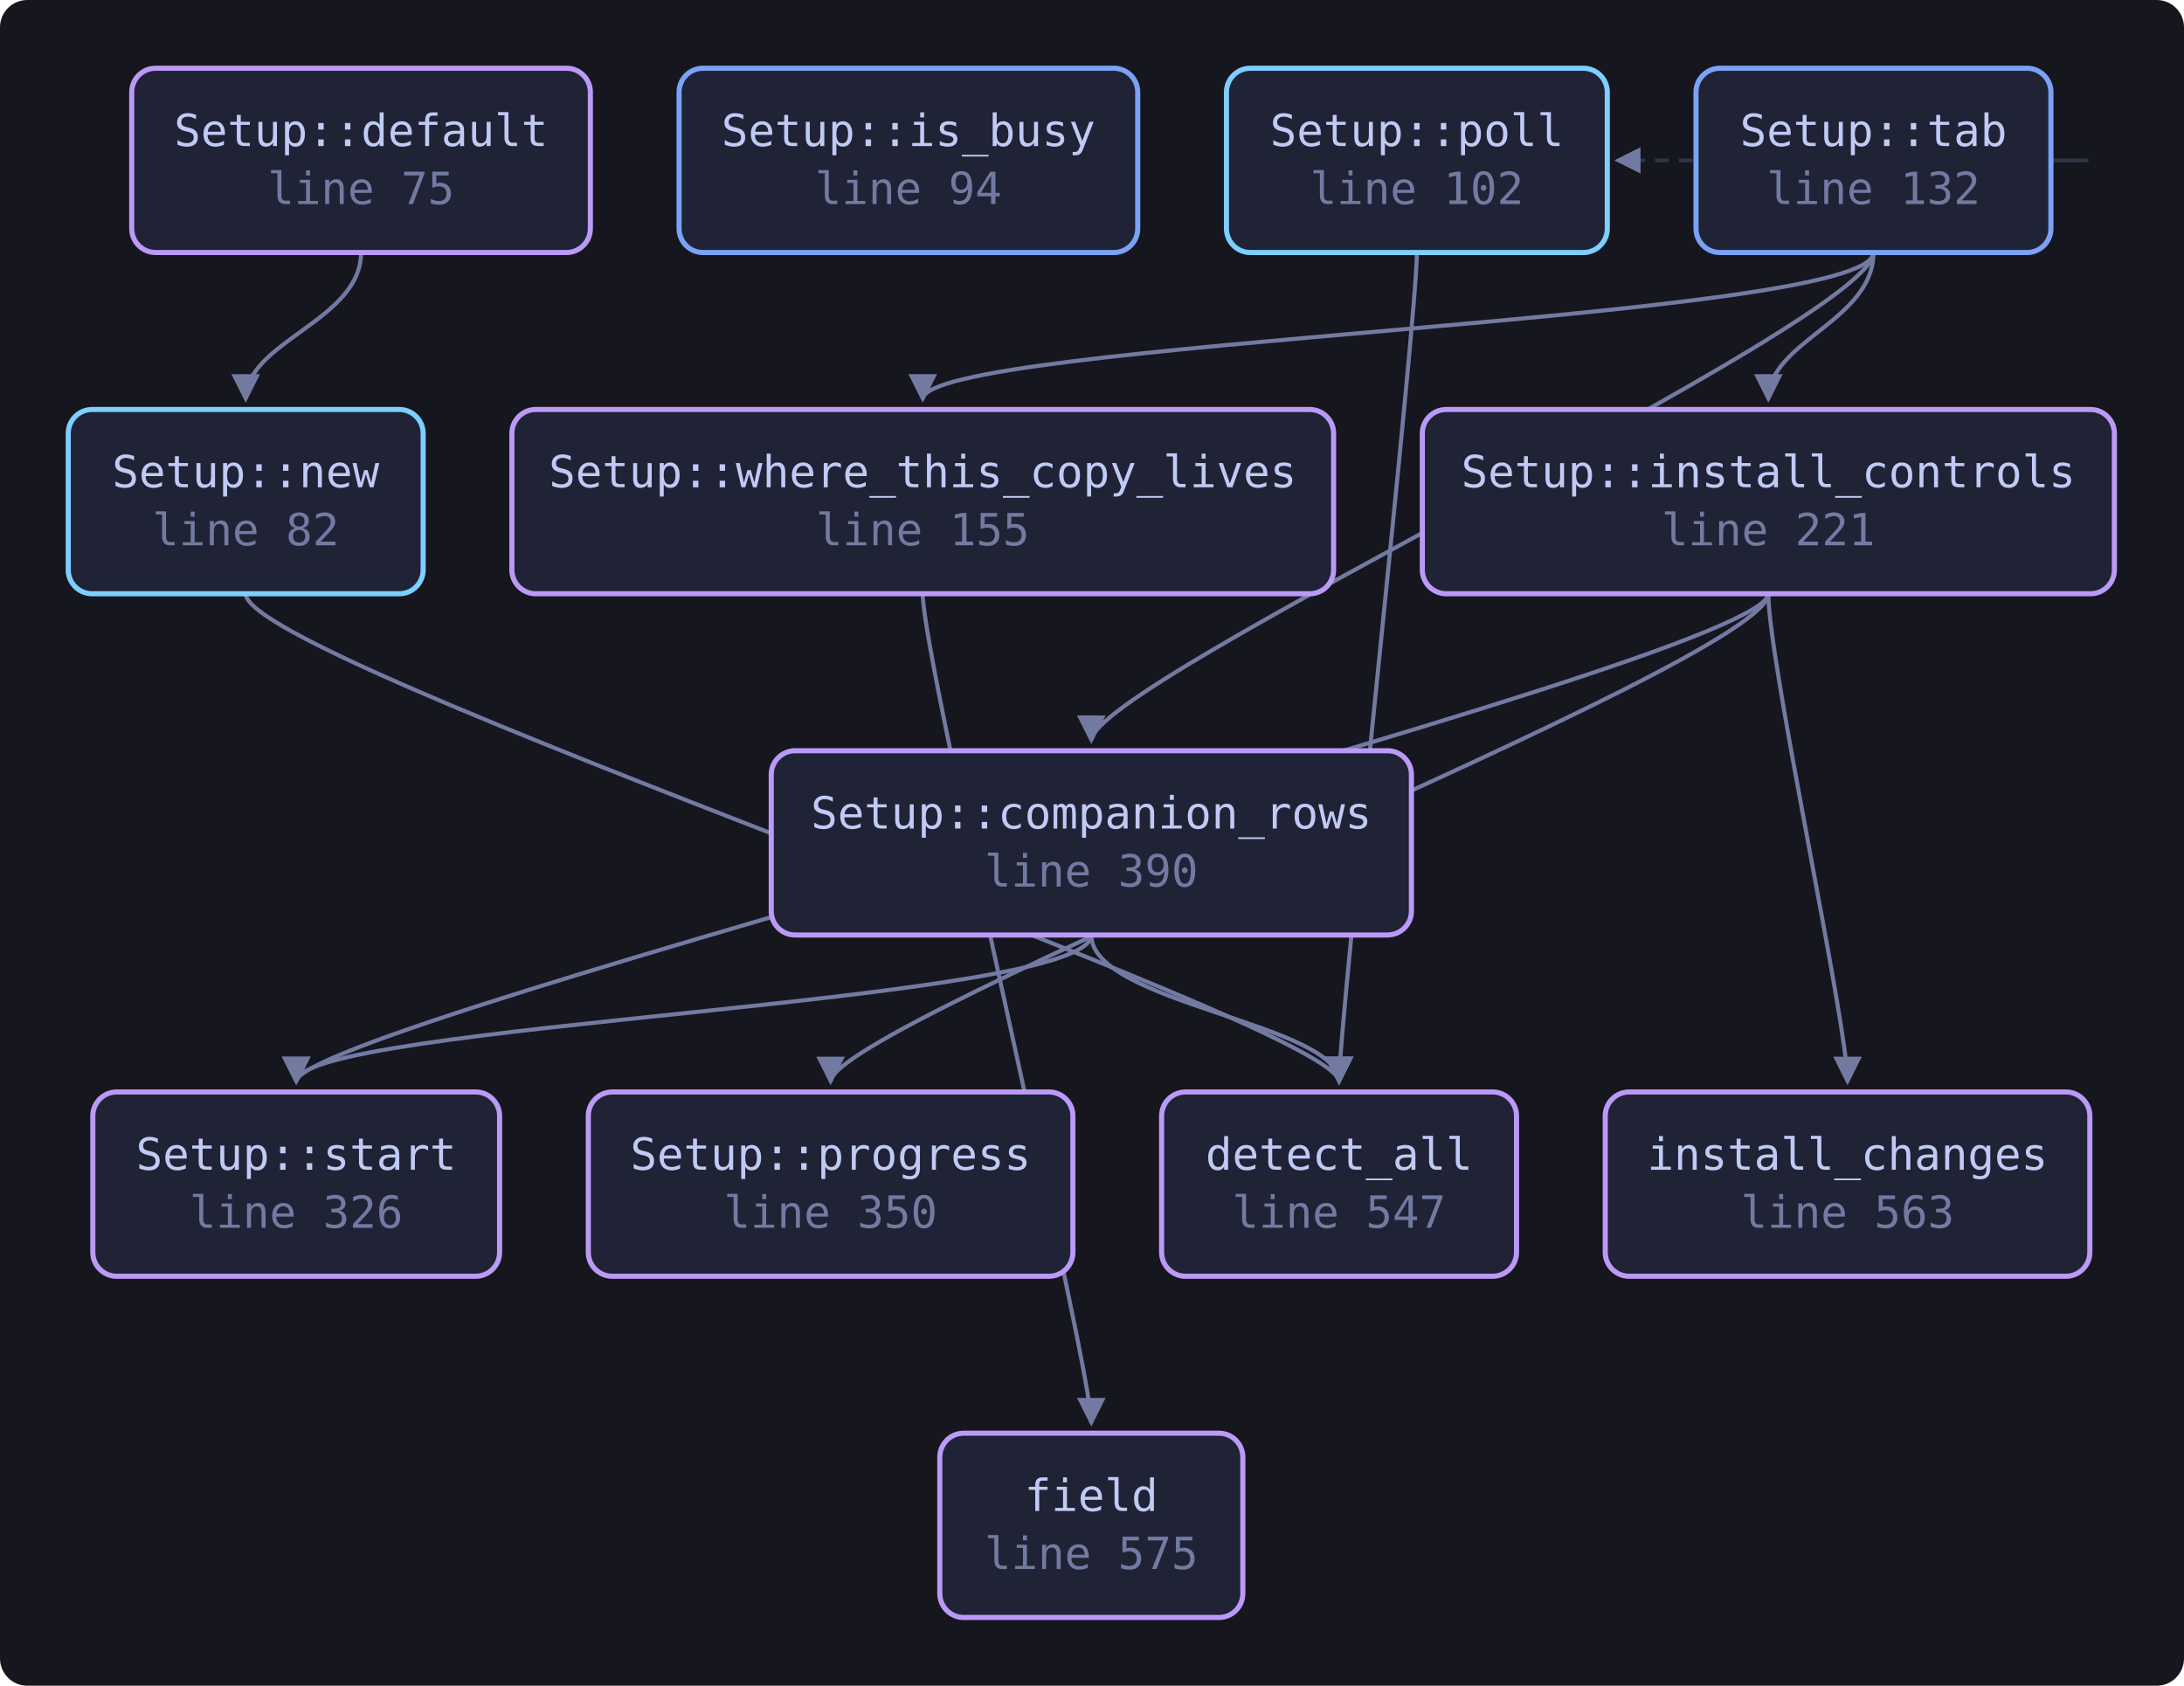
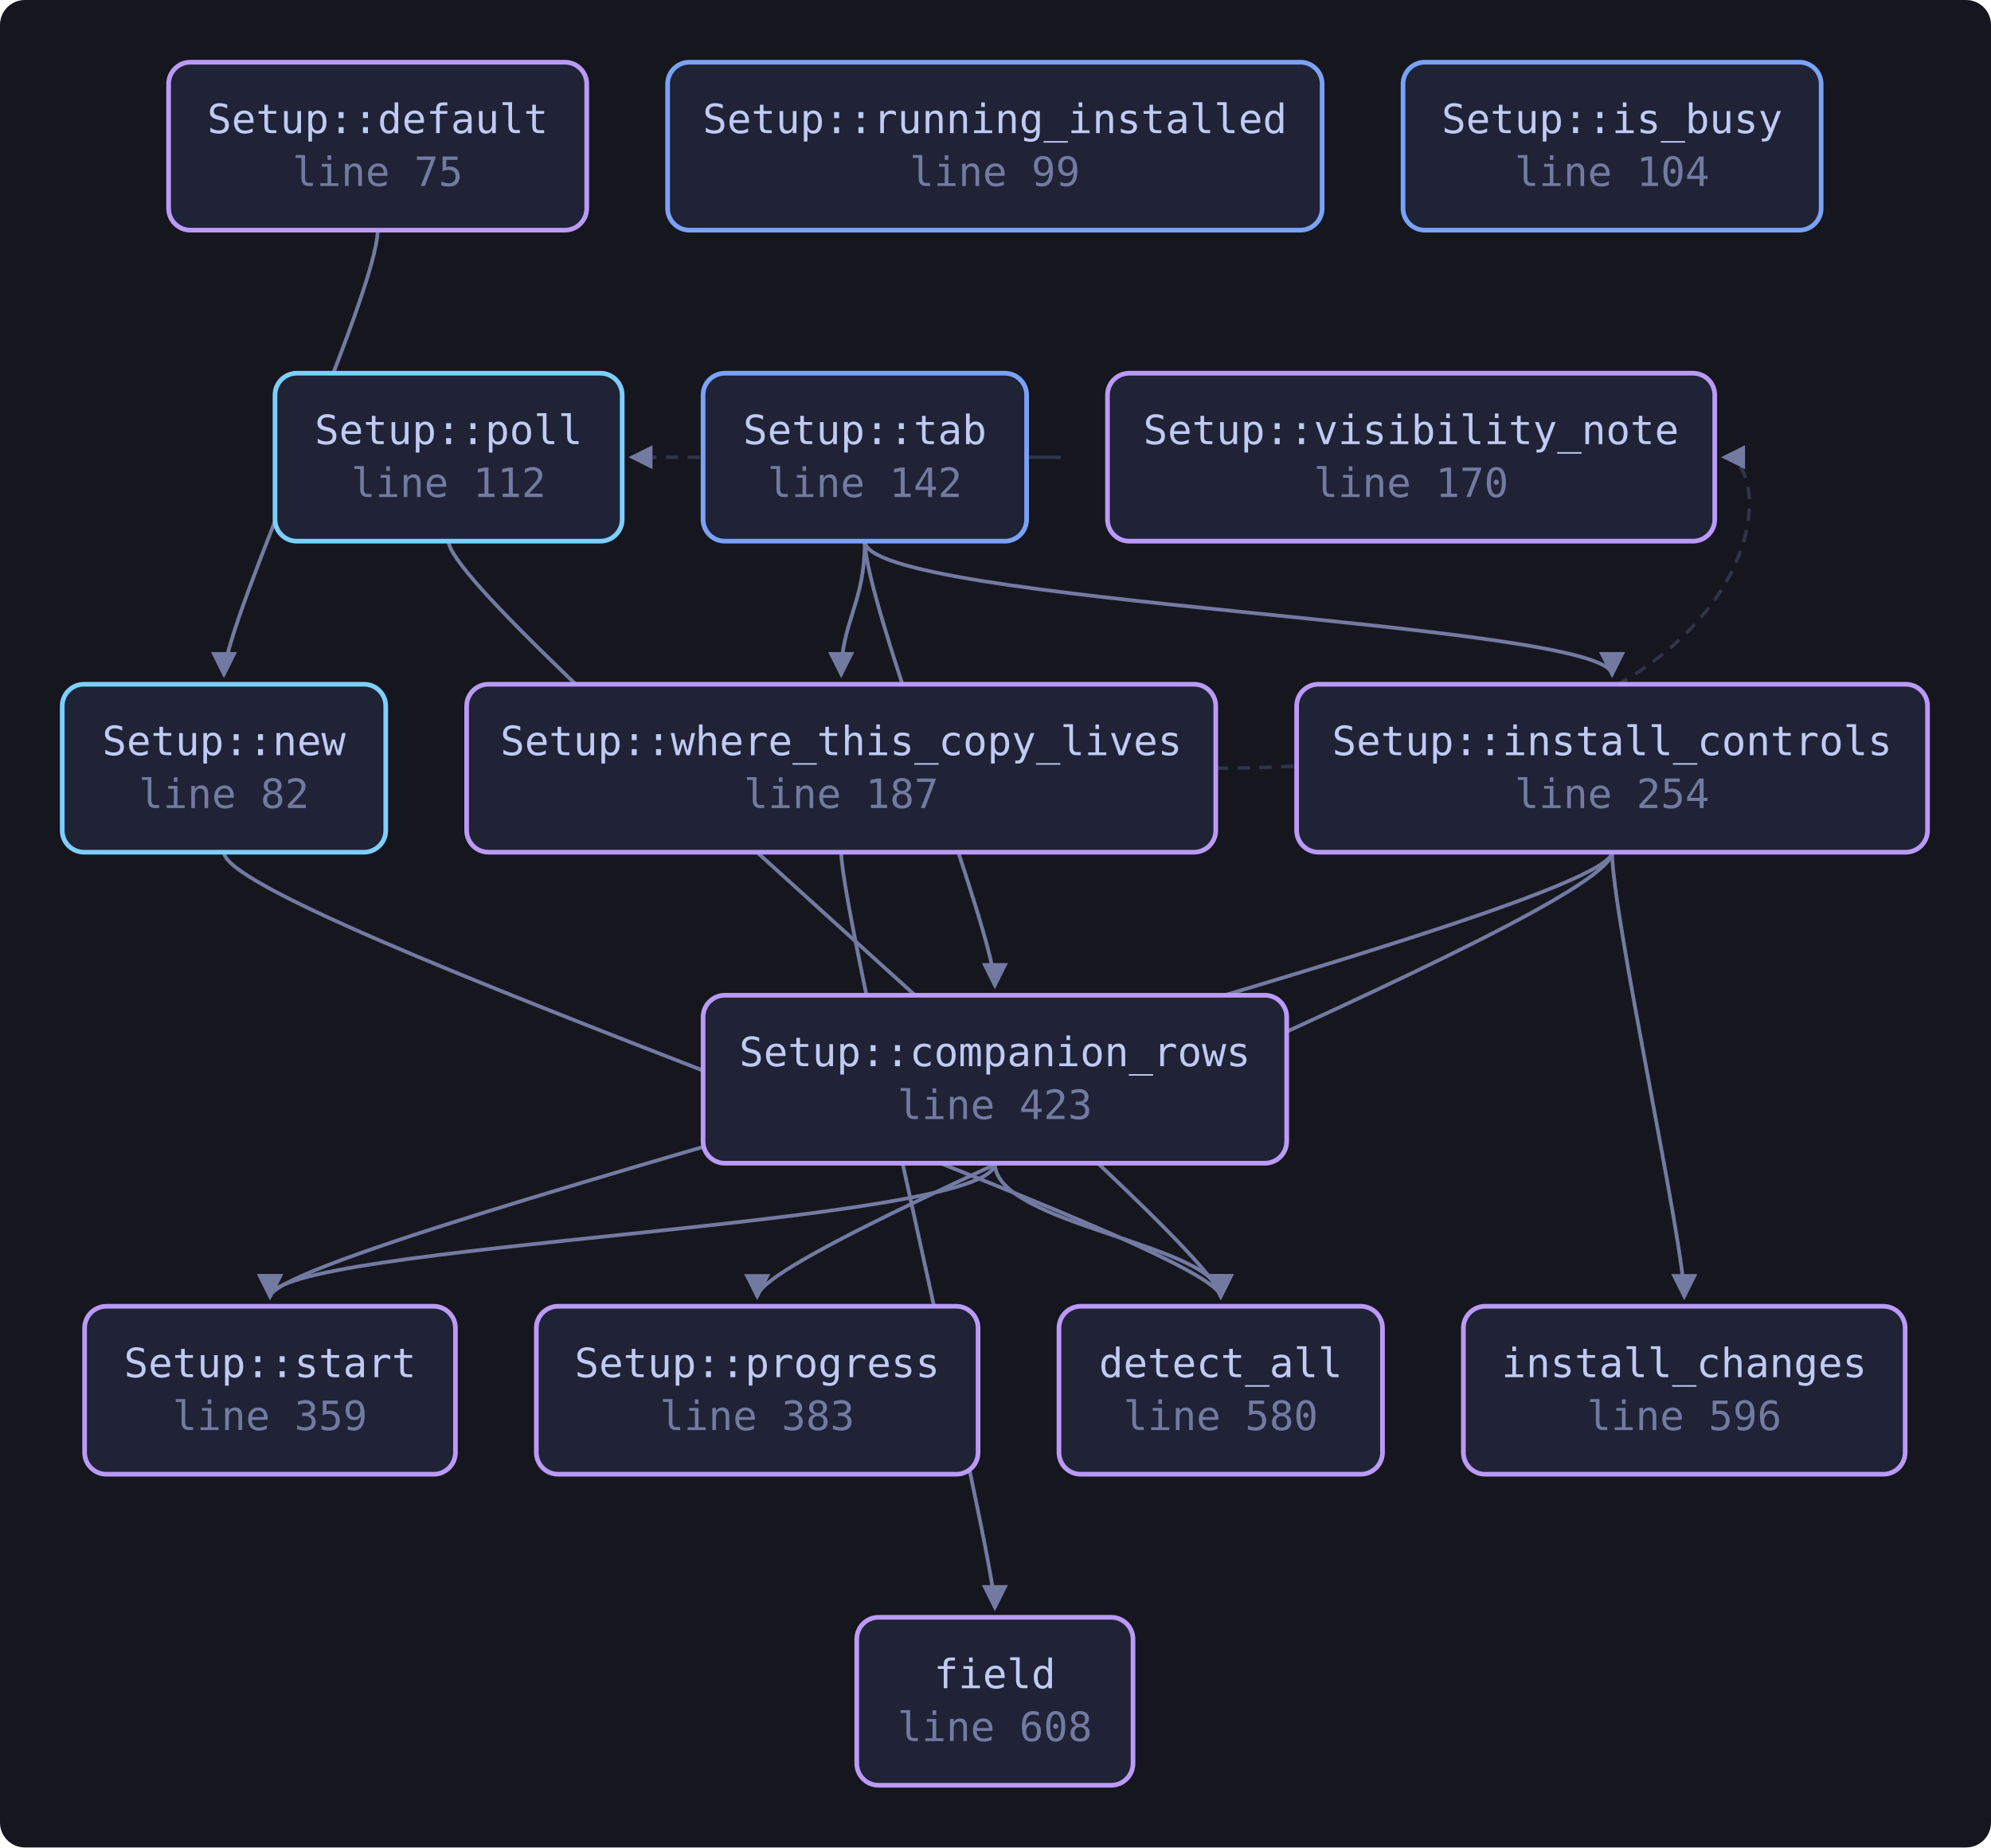
- <svg xmlns="http://www.w3.org/2000/svg" viewBox="0 0 640 494" width="640" height="494" style="max-width:100%;height:auto" role="img" aria-label="flowchart">
+ <svg xmlns="http://www.w3.org/2000/svg" viewBox="0 0 640 594" width="640" height="594" style="max-width:100%;height:auto" role="img" aria-label="flowchart">
  <defs>
    <marker id="a" viewBox="0 0 8 8" refX="7" refY="4" markerWidth="7" markerHeight="7" orient="auto-start-reverse">
      <path d="M0 0 L8 4 L0 8 z" fill="var(--muted, #737aa2)" />
    </marker>
  </defs>
-   <rect x="0" y="0" width="640" height="494" fill="var(--bg-inset, #16161e)" rx="8" />
-   <path d="M319.8 274.0 C 319.8 294.0, 392.4 300.0, 392.4 317.0" fill="none" stroke="var(--muted, #737aa2)" stroke-width="1.2" marker-end="url(#a)" />
-   <path d="M319.8 274.0 C 319.8 294.0, 86.8 300.0, 86.8 317.0" fill="none" stroke="var(--muted, #737aa2)" stroke-width="1.2" marker-end="url(#a)" />
-   <path d="M105.8 74.0 C 105.8 94.0, 72.0 100.0, 72.0 117.0" fill="none" stroke="var(--muted, #737aa2)" stroke-width="1.2" marker-end="url(#a)" />
-   <path d="M518.2 174.0 C 518.2 194.0, 541.4 300.0, 541.4 317.0" fill="none" stroke="var(--muted, #737aa2)" stroke-width="1.2" marker-end="url(#a)" />
-   <path d="M518.2 174.0 C 518.2 194.0, 243.4 300.0, 243.4 317.0" fill="none" stroke="var(--muted, #737aa2)" stroke-width="1.2" marker-end="url(#a)" />
-   <path d="M518.2 174.0 C 518.2 194.0, 86.8 300.0, 86.8 317.0" fill="none" stroke="var(--muted, #737aa2)" stroke-width="1.2" marker-end="url(#a)" />
-   <path d="M72.0 174.0 C 72.0 194.0, 392.4 300.0, 392.4 317.0" fill="none" stroke="var(--muted, #737aa2)" stroke-width="1.2" marker-end="url(#a)" />
-   <path d="M415.2 74.0 C 415.2 94.0, 392.4 300.0, 392.4 317.0" fill="none" stroke="var(--muted, #737aa2)" stroke-width="1.2" marker-end="url(#a)" />
-   <path d="M549.0 74.0 C 549.0 94.0, 319.8 200.0, 319.8 217.0" fill="none" stroke="var(--muted, #737aa2)" stroke-width="1.2" marker-end="url(#a)" />
-   <path d="M549.0 74.0 C 549.0 94.0, 518.2 100.0, 518.2 117.0" fill="none" stroke="var(--muted, #737aa2)" stroke-width="1.2" marker-end="url(#a)" />
-   <path d="M601.0 47.0 C 623.0 47.0, 623.0 47.0, 474.0 47.0" fill="none" stroke="var(--border, #2f3549)" stroke-width="1.1" stroke-dasharray="4 3" marker-end="url(#a)" />
-   <path d="M549.0 74.0 C 549.0 94.0, 270.4 100.0, 270.4 117.0" fill="none" stroke="var(--muted, #737aa2)" stroke-width="1.2" marker-end="url(#a)" />
-   <path d="M270.4 174.0 C 270.4 194.0, 319.8 400.0, 319.8 417.0" fill="none" stroke="var(--muted, #737aa2)" stroke-width="1.2" marker-end="url(#a)" />
+   <rect x="0" y="0" width="640" height="594" fill="var(--bg-inset, #16161e)" rx="8" />
+   <path d="M319.8 374.0 C 319.8 394.0, 392.4 400.0, 392.4 417.0" fill="none" stroke="var(--muted, #737aa2)" stroke-width="1.2" marker-end="url(#a)" />
+   <path d="M319.8 374.0 C 319.8 394.0, 86.8 400.0, 86.8 417.0" fill="none" stroke="var(--muted, #737aa2)" stroke-width="1.2" marker-end="url(#a)" />
+   <path d="M121.4 74.0 C 121.4 94.0, 72.0 200.0, 72.0 217.0" fill="none" stroke="var(--muted, #737aa2)" stroke-width="1.2" marker-end="url(#a)" />
+   <path d="M518.2 274.0 C 518.2 294.0, 541.4 400.0, 541.4 417.0" fill="none" stroke="var(--muted, #737aa2)" stroke-width="1.2" marker-end="url(#a)" />
+   <path d="M518.2 274.0 C 518.2 294.0, 243.4 400.0, 243.4 417.0" fill="none" stroke="var(--muted, #737aa2)" stroke-width="1.2" marker-end="url(#a)" />
+   <path d="M518.2 274.0 C 518.2 294.0, 86.8 400.0, 86.8 417.0" fill="none" stroke="var(--muted, #737aa2)" stroke-width="1.2" marker-end="url(#a)" />
+   <path d="M72.0 274.0 C 72.0 294.0, 392.4 400.0, 392.4 417.0" fill="none" stroke="var(--muted, #737aa2)" stroke-width="1.2" marker-end="url(#a)" />
+   <path d="M144.2 174.0 C 144.2 194.0, 392.4 400.0, 392.4 417.0" fill="none" stroke="var(--muted, #737aa2)" stroke-width="1.2" marker-end="url(#a)" />
+   <path d="M278.0 174.0 C 278.0 194.0, 319.8 300.0, 319.8 317.0" fill="none" stroke="var(--muted, #737aa2)" stroke-width="1.2" marker-end="url(#a)" />
+   <path d="M278.0 174.0 C 278.0 194.0, 518.2 200.0, 518.2 217.0" fill="none" stroke="var(--muted, #737aa2)" stroke-width="1.2" marker-end="url(#a)" />
+   <path d="M330.0 147.0 C 352.0 147.0, 352.0 147.0, 203.0 147.0" fill="none" stroke="var(--border, #2f3549)" stroke-width="1.1" stroke-dasharray="4 3" marker-end="url(#a)" />
+   <path d="M278.0 174.0 C 278.0 194.0, 270.4 200.0, 270.4 217.0" fill="none" stroke="var(--muted, #737aa2)" stroke-width="1.2" marker-end="url(#a)" />
+   <path d="M270.4 274.0 C 270.4 294.0, 319.8 500.0, 319.8 517.0" fill="none" stroke="var(--muted, #737aa2)" stroke-width="1.2" marker-end="url(#a)" />
+   <path d="M390.8 247.0 C 573.2 247.0, 573.2 147.0, 554.2 147.0" fill="none" stroke="var(--border, #2f3549)" stroke-width="1.1" stroke-dasharray="4 3" marker-end="url(#a)" />
  <a href="https://github.com/tilas01/veilvoice/blob/main/crates/veilvoice-gui/src/setup.rs#L75" target="_blank" rel="noopener noreferrer">
-     <rect x="38.6" y="20.0" width="134.4" height="54.0" rx="7" fill="var(--bg-soft, #1f2335)" stroke="var(--accent-2, #bb9af7)" stroke-width="1.5" />
-     <text x="105.8" y="42.8" font-family="ui-monospace, SFMono-Regular, Menlo, Consolas, monospace" font-size="13" fill="var(--fg, #c0caf5)" text-anchor="middle">Setup::default</text>
-     <text x="105.8" y="59.8" font-family="ui-monospace, SFMono-Regular, Menlo, Consolas, monospace" font-size="13" fill="var(--muted, #737aa2)" text-anchor="middle">line 75</text>
+     <rect x="54.2" y="20.0" width="134.4" height="54.0" rx="7" fill="var(--bg-soft, #1f2335)" stroke="var(--accent-2, #bb9af7)" stroke-width="1.5" />
+     <text x="121.4" y="42.8" font-family="ui-monospace, SFMono-Regular, Menlo, Consolas, monospace" font-size="13" fill="var(--fg, #c0caf5)" text-anchor="middle">Setup::default</text>
+     <text x="121.4" y="59.8" font-family="ui-monospace, SFMono-Regular, Menlo, Consolas, monospace" font-size="13" fill="var(--muted, #737aa2)" text-anchor="middle">line 75</text>
  </a>
  <a href="https://github.com/tilas01/veilvoice/blob/main/crates/veilvoice-gui/src/setup.rs#L82" target="_blank" rel="noopener noreferrer">
-     <rect x="20.0" y="120.0" width="104.0" height="54.0" rx="7" fill="var(--bg-soft, #1f2335)" stroke="var(--cyan, #7dcfff)" stroke-width="1.5" />
-     <text x="72.0" y="142.8" font-family="ui-monospace, SFMono-Regular, Menlo, Consolas, monospace" font-size="13" fill="var(--fg, #c0caf5)" text-anchor="middle">Setup::new</text>
-     <text x="72.0" y="159.8" font-family="ui-monospace, SFMono-Regular, Menlo, Consolas, monospace" font-size="13" fill="var(--muted, #737aa2)" text-anchor="middle">line 82</text>
+     <rect x="20.0" y="220.0" width="104.0" height="54.0" rx="7" fill="var(--bg-soft, #1f2335)" stroke="var(--cyan, #7dcfff)" stroke-width="1.5" />
+     <text x="72.0" y="242.8" font-family="ui-monospace, SFMono-Regular, Menlo, Consolas, monospace" font-size="13" fill="var(--fg, #c0caf5)" text-anchor="middle">Setup::new</text>
+     <text x="72.0" y="259.8" font-family="ui-monospace, SFMono-Regular, Menlo, Consolas, monospace" font-size="13" fill="var(--muted, #737aa2)" text-anchor="middle">line 82</text>
  </a>
-   <a href="https://github.com/tilas01/veilvoice/blob/main/crates/veilvoice-gui/src/setup.rs#L94" target="_blank" rel="noopener noreferrer">
-     <rect x="199.0" y="20.0" width="134.4" height="54.0" rx="7" fill="var(--bg-soft, #1f2335)" stroke="var(--accent, #7aa2f7)" stroke-width="1.5" />
-     <text x="266.2" y="42.8" font-family="ui-monospace, SFMono-Regular, Menlo, Consolas, monospace" font-size="13" fill="var(--fg, #c0caf5)" text-anchor="middle">Setup::is_busy</text>
-     <text x="266.2" y="59.8" font-family="ui-monospace, SFMono-Regular, Menlo, Consolas, monospace" font-size="13" fill="var(--muted, #737aa2)" text-anchor="middle">line 94</text>
+   <a href="https://github.com/tilas01/veilvoice/blob/main/crates/veilvoice-gui/src/setup.rs#L99" target="_blank" rel="noopener noreferrer">
+     <rect x="214.6" y="20.0" width="210.4" height="54.0" rx="7" fill="var(--bg-soft, #1f2335)" stroke="var(--accent, #7aa2f7)" stroke-width="1.5" />
+     <text x="319.8" y="42.8" font-family="ui-monospace, SFMono-Regular, Menlo, Consolas, monospace" font-size="13" fill="var(--fg, #c0caf5)" text-anchor="middle">Setup::running_installed</text>
+     <text x="319.8" y="59.8" font-family="ui-monospace, SFMono-Regular, Menlo, Consolas, monospace" font-size="13" fill="var(--muted, #737aa2)" text-anchor="middle">line 99</text>
  </a>
-   <a href="https://github.com/tilas01/veilvoice/blob/main/crates/veilvoice-gui/src/setup.rs#L102" target="_blank" rel="noopener noreferrer">
-     <rect x="359.4" y="20.0" width="111.6" height="54.0" rx="7" fill="var(--bg-soft, #1f2335)" stroke="var(--cyan, #7dcfff)" stroke-width="1.5" />
-     <text x="415.2" y="42.8" font-family="ui-monospace, SFMono-Regular, Menlo, Consolas, monospace" font-size="13" fill="var(--fg, #c0caf5)" text-anchor="middle">Setup::poll</text>
-     <text x="415.2" y="59.8" font-family="ui-monospace, SFMono-Regular, Menlo, Consolas, monospace" font-size="13" fill="var(--muted, #737aa2)" text-anchor="middle">line 102</text>
+   <a href="https://github.com/tilas01/veilvoice/blob/main/crates/veilvoice-gui/src/setup.rs#L104" target="_blank" rel="noopener noreferrer">
+     <rect x="451.0" y="20.0" width="134.4" height="54.0" rx="7" fill="var(--bg-soft, #1f2335)" stroke="var(--accent, #7aa2f7)" stroke-width="1.5" />
+     <text x="518.2" y="42.8" font-family="ui-monospace, SFMono-Regular, Menlo, Consolas, monospace" font-size="13" fill="var(--fg, #c0caf5)" text-anchor="middle">Setup::is_busy</text>
+     <text x="518.2" y="59.8" font-family="ui-monospace, SFMono-Regular, Menlo, Consolas, monospace" font-size="13" fill="var(--muted, #737aa2)" text-anchor="middle">line 104</text>
  </a>
-   <a href="https://github.com/tilas01/veilvoice/blob/main/crates/veilvoice-gui/src/setup.rs#L132" target="_blank" rel="noopener noreferrer">
-     <rect x="497.0" y="20.0" width="104.0" height="54.0" rx="7" fill="var(--bg-soft, #1f2335)" stroke="var(--accent, #7aa2f7)" stroke-width="1.5" />
-     <text x="549.0" y="42.8" font-family="ui-monospace, SFMono-Regular, Menlo, Consolas, monospace" font-size="13" fill="var(--fg, #c0caf5)" text-anchor="middle">Setup::tab</text>
-     <text x="549.0" y="59.8" font-family="ui-monospace, SFMono-Regular, Menlo, Consolas, monospace" font-size="13" fill="var(--muted, #737aa2)" text-anchor="middle">line 132</text>
+   <a href="https://github.com/tilas01/veilvoice/blob/main/crates/veilvoice-gui/src/setup.rs#L112" target="_blank" rel="noopener noreferrer">
+     <rect x="88.4" y="120.0" width="111.6" height="54.0" rx="7" fill="var(--bg-soft, #1f2335)" stroke="var(--cyan, #7dcfff)" stroke-width="1.5" />
+     <text x="144.2" y="142.8" font-family="ui-monospace, SFMono-Regular, Menlo, Consolas, monospace" font-size="13" fill="var(--fg, #c0caf5)" text-anchor="middle">Setup::poll</text>
+     <text x="144.2" y="159.8" font-family="ui-monospace, SFMono-Regular, Menlo, Consolas, monospace" font-size="13" fill="var(--muted, #737aa2)" text-anchor="middle">line 112</text>
  </a>
-   <a href="https://github.com/tilas01/veilvoice/blob/main/crates/veilvoice-gui/src/setup.rs#L155" target="_blank" rel="noopener noreferrer">
-     <rect x="150.0" y="120.0" width="240.8" height="54.0" rx="7" fill="var(--bg-soft, #1f2335)" stroke="var(--accent-2, #bb9af7)" stroke-width="1.5" />
-     <text x="270.4" y="142.8" font-family="ui-monospace, SFMono-Regular, Menlo, Consolas, monospace" font-size="13" fill="var(--fg, #c0caf5)" text-anchor="middle">Setup::where_this_copy_lives</text>
-     <text x="270.4" y="159.8" font-family="ui-monospace, SFMono-Regular, Menlo, Consolas, monospace" font-size="13" fill="var(--muted, #737aa2)" text-anchor="middle">line 155</text>
+   <a href="https://github.com/tilas01/veilvoice/blob/main/crates/veilvoice-gui/src/setup.rs#L142" target="_blank" rel="noopener noreferrer">
+     <rect x="226.0" y="120.0" width="104.0" height="54.0" rx="7" fill="var(--bg-soft, #1f2335)" stroke="var(--accent, #7aa2f7)" stroke-width="1.5" />
+     <text x="278.0" y="142.8" font-family="ui-monospace, SFMono-Regular, Menlo, Consolas, monospace" font-size="13" fill="var(--fg, #c0caf5)" text-anchor="middle">Setup::tab</text>
+     <text x="278.0" y="159.8" font-family="ui-monospace, SFMono-Regular, Menlo, Consolas, monospace" font-size="13" fill="var(--muted, #737aa2)" text-anchor="middle">line 142</text>
  </a>
-   <a href="https://github.com/tilas01/veilvoice/blob/main/crates/veilvoice-gui/src/setup.rs#L221" target="_blank" rel="noopener noreferrer">
-     <rect x="416.8" y="120.0" width="202.8" height="54.0" rx="7" fill="var(--bg-soft, #1f2335)" stroke="var(--accent-2, #bb9af7)" stroke-width="1.5" />
-     <text x="518.2" y="142.8" font-family="ui-monospace, SFMono-Regular, Menlo, Consolas, monospace" font-size="13" fill="var(--fg, #c0caf5)" text-anchor="middle">Setup::install_controls</text>
-     <text x="518.2" y="159.8" font-family="ui-monospace, SFMono-Regular, Menlo, Consolas, monospace" font-size="13" fill="var(--muted, #737aa2)" text-anchor="middle">line 221</text>
+   <a href="https://github.com/tilas01/veilvoice/blob/main/crates/veilvoice-gui/src/setup.rs#L170" target="_blank" rel="noopener noreferrer">
+     <rect x="356.0" y="120.0" width="195.2" height="54.0" rx="7" fill="var(--bg-soft, #1f2335)" stroke="var(--accent-2, #bb9af7)" stroke-width="1.5" />
+     <text x="453.6" y="142.8" font-family="ui-monospace, SFMono-Regular, Menlo, Consolas, monospace" font-size="13" fill="var(--fg, #c0caf5)" text-anchor="middle">Setup::visibility_note</text>
+     <text x="453.6" y="159.8" font-family="ui-monospace, SFMono-Regular, Menlo, Consolas, monospace" font-size="13" fill="var(--muted, #737aa2)" text-anchor="middle">line 170</text>
  </a>
-   <a href="https://github.com/tilas01/veilvoice/blob/main/crates/veilvoice-gui/src/setup.rs#L326" target="_blank" rel="noopener noreferrer">
-     <rect x="27.2" y="320.0" width="119.2" height="54.0" rx="7" fill="var(--bg-soft, #1f2335)" stroke="var(--accent-2, #bb9af7)" stroke-width="1.5" />
-     <text x="86.8" y="342.8" font-family="ui-monospace, SFMono-Regular, Menlo, Consolas, monospace" font-size="13" fill="var(--fg, #c0caf5)" text-anchor="middle">Setup::start</text>
-     <text x="86.8" y="359.8" font-family="ui-monospace, SFMono-Regular, Menlo, Consolas, monospace" font-size="13" fill="var(--muted, #737aa2)" text-anchor="middle">line 326</text>
+   <a href="https://github.com/tilas01/veilvoice/blob/main/crates/veilvoice-gui/src/setup.rs#L187" target="_blank" rel="noopener noreferrer">
+     <rect x="150.0" y="220.0" width="240.8" height="54.0" rx="7" fill="var(--bg-soft, #1f2335)" stroke="var(--accent-2, #bb9af7)" stroke-width="1.5" />
+     <text x="270.4" y="242.8" font-family="ui-monospace, SFMono-Regular, Menlo, Consolas, monospace" font-size="13" fill="var(--fg, #c0caf5)" text-anchor="middle">Setup::where_this_copy_lives</text>
+     <text x="270.4" y="259.8" font-family="ui-monospace, SFMono-Regular, Menlo, Consolas, monospace" font-size="13" fill="var(--muted, #737aa2)" text-anchor="middle">line 187</text>
  </a>
-   <a href="https://github.com/tilas01/veilvoice/blob/main/crates/veilvoice-gui/src/setup.rs#L350" target="_blank" rel="noopener noreferrer">
-     <rect x="172.4" y="320.0" width="142.0" height="54.0" rx="7" fill="var(--bg-soft, #1f2335)" stroke="var(--accent-2, #bb9af7)" stroke-width="1.5" />
-     <text x="243.4" y="342.8" font-family="ui-monospace, SFMono-Regular, Menlo, Consolas, monospace" font-size="13" fill="var(--fg, #c0caf5)" text-anchor="middle">Setup::progress</text>
-     <text x="243.4" y="359.8" font-family="ui-monospace, SFMono-Regular, Menlo, Consolas, monospace" font-size="13" fill="var(--muted, #737aa2)" text-anchor="middle">line 350</text>
+   <a href="https://github.com/tilas01/veilvoice/blob/main/crates/veilvoice-gui/src/setup.rs#L254" target="_blank" rel="noopener noreferrer">
+     <rect x="416.8" y="220.0" width="202.8" height="54.0" rx="7" fill="var(--bg-soft, #1f2335)" stroke="var(--accent-2, #bb9af7)" stroke-width="1.5" />
+     <text x="518.2" y="242.8" font-family="ui-monospace, SFMono-Regular, Menlo, Consolas, monospace" font-size="13" fill="var(--fg, #c0caf5)" text-anchor="middle">Setup::install_controls</text>
+     <text x="518.2" y="259.8" font-family="ui-monospace, SFMono-Regular, Menlo, Consolas, monospace" font-size="13" fill="var(--muted, #737aa2)" text-anchor="middle">line 254</text>
  </a>
-   <a href="https://github.com/tilas01/veilvoice/blob/main/crates/veilvoice-gui/src/setup.rs#L390" target="_blank" rel="noopener noreferrer">
-     <rect x="226.0" y="220.0" width="187.6" height="54.0" rx="7" fill="var(--bg-soft, #1f2335)" stroke="var(--accent-2, #bb9af7)" stroke-width="1.5" />
-     <text x="319.8" y="242.8" font-family="ui-monospace, SFMono-Regular, Menlo, Consolas, monospace" font-size="13" fill="var(--fg, #c0caf5)" text-anchor="middle">Setup::companion_rows</text>
-     <text x="319.8" y="259.8" font-family="ui-monospace, SFMono-Regular, Menlo, Consolas, monospace" font-size="13" fill="var(--muted, #737aa2)" text-anchor="middle">line 390</text>
+   <a href="https://github.com/tilas01/veilvoice/blob/main/crates/veilvoice-gui/src/setup.rs#L359" target="_blank" rel="noopener noreferrer">
+     <rect x="27.2" y="420.0" width="119.2" height="54.0" rx="7" fill="var(--bg-soft, #1f2335)" stroke="var(--accent-2, #bb9af7)" stroke-width="1.5" />
+     <text x="86.8" y="442.8" font-family="ui-monospace, SFMono-Regular, Menlo, Consolas, monospace" font-size="13" fill="var(--fg, #c0caf5)" text-anchor="middle">Setup::start</text>
+     <text x="86.8" y="459.8" font-family="ui-monospace, SFMono-Regular, Menlo, Consolas, monospace" font-size="13" fill="var(--muted, #737aa2)" text-anchor="middle">line 359</text>
  </a>
-   <a href="https://github.com/tilas01/veilvoice/blob/main/crates/veilvoice-gui/src/setup.rs#L547" target="_blank" rel="noopener noreferrer">
-     <rect x="340.4" y="320.0" width="104.0" height="54.0" rx="7" fill="var(--bg-soft, #1f2335)" stroke="var(--accent-2, #bb9af7)" stroke-width="1.5" />
-     <text x="392.4" y="342.8" font-family="ui-monospace, SFMono-Regular, Menlo, Consolas, monospace" font-size="13" fill="var(--fg, #c0caf5)" text-anchor="middle">detect_all</text>
-     <text x="392.4" y="359.8" font-family="ui-monospace, SFMono-Regular, Menlo, Consolas, monospace" font-size="13" fill="var(--muted, #737aa2)" text-anchor="middle">line 547</text>
+   <a href="https://github.com/tilas01/veilvoice/blob/main/crates/veilvoice-gui/src/setup.rs#L383" target="_blank" rel="noopener noreferrer">
+     <rect x="172.4" y="420.0" width="142.0" height="54.0" rx="7" fill="var(--bg-soft, #1f2335)" stroke="var(--accent-2, #bb9af7)" stroke-width="1.5" />
+     <text x="243.4" y="442.8" font-family="ui-monospace, SFMono-Regular, Menlo, Consolas, monospace" font-size="13" fill="var(--fg, #c0caf5)" text-anchor="middle">Setup::progress</text>
+     <text x="243.4" y="459.8" font-family="ui-monospace, SFMono-Regular, Menlo, Consolas, monospace" font-size="13" fill="var(--muted, #737aa2)" text-anchor="middle">line 383</text>
  </a>
-   <a href="https://github.com/tilas01/veilvoice/blob/main/crates/veilvoice-gui/src/setup.rs#L563" target="_blank" rel="noopener noreferrer">
-     <rect x="470.4" y="320.0" width="142.0" height="54.0" rx="7" fill="var(--bg-soft, #1f2335)" stroke="var(--accent-2, #bb9af7)" stroke-width="1.5" />
-     <text x="541.4" y="342.8" font-family="ui-monospace, SFMono-Regular, Menlo, Consolas, monospace" font-size="13" fill="var(--fg, #c0caf5)" text-anchor="middle">install_changes</text>
-     <text x="541.4" y="359.8" font-family="ui-monospace, SFMono-Regular, Menlo, Consolas, monospace" font-size="13" fill="var(--muted, #737aa2)" text-anchor="middle">line 563</text>
+   <a href="https://github.com/tilas01/veilvoice/blob/main/crates/veilvoice-gui/src/setup.rs#L423" target="_blank" rel="noopener noreferrer">
+     <rect x="226.0" y="320.0" width="187.6" height="54.0" rx="7" fill="var(--bg-soft, #1f2335)" stroke="var(--accent-2, #bb9af7)" stroke-width="1.5" />
+     <text x="319.8" y="342.8" font-family="ui-monospace, SFMono-Regular, Menlo, Consolas, monospace" font-size="13" fill="var(--fg, #c0caf5)" text-anchor="middle">Setup::companion_rows</text>
+     <text x="319.8" y="359.8" font-family="ui-monospace, SFMono-Regular, Menlo, Consolas, monospace" font-size="13" fill="var(--muted, #737aa2)" text-anchor="middle">line 423</text>
  </a>
-   <a href="https://github.com/tilas01/veilvoice/blob/main/crates/veilvoice-gui/src/setup.rs#L575" target="_blank" rel="noopener noreferrer">
-     <rect x="275.4" y="420.0" width="88.8" height="54.0" rx="7" fill="var(--bg-soft, #1f2335)" stroke="var(--accent-2, #bb9af7)" stroke-width="1.5" />
-     <text x="319.8" y="442.8" font-family="ui-monospace, SFMono-Regular, Menlo, Consolas, monospace" font-size="13" fill="var(--fg, #c0caf5)" text-anchor="middle">field</text>
-     <text x="319.8" y="459.8" font-family="ui-monospace, SFMono-Regular, Menlo, Consolas, monospace" font-size="13" fill="var(--muted, #737aa2)" text-anchor="middle">line 575</text>
+   <a href="https://github.com/tilas01/veilvoice/blob/main/crates/veilvoice-gui/src/setup.rs#L580" target="_blank" rel="noopener noreferrer">
+     <rect x="340.4" y="420.0" width="104.0" height="54.0" rx="7" fill="var(--bg-soft, #1f2335)" stroke="var(--accent-2, #bb9af7)" stroke-width="1.5" />
+     <text x="392.4" y="442.8" font-family="ui-monospace, SFMono-Regular, Menlo, Consolas, monospace" font-size="13" fill="var(--fg, #c0caf5)" text-anchor="middle">detect_all</text>
+     <text x="392.4" y="459.8" font-family="ui-monospace, SFMono-Regular, Menlo, Consolas, monospace" font-size="13" fill="var(--muted, #737aa2)" text-anchor="middle">line 580</text>
+   </a>
+   <a href="https://github.com/tilas01/veilvoice/blob/main/crates/veilvoice-gui/src/setup.rs#L596" target="_blank" rel="noopener noreferrer">
+     <rect x="470.4" y="420.0" width="142.0" height="54.0" rx="7" fill="var(--bg-soft, #1f2335)" stroke="var(--accent-2, #bb9af7)" stroke-width="1.5" />
+     <text x="541.4" y="442.8" font-family="ui-monospace, SFMono-Regular, Menlo, Consolas, monospace" font-size="13" fill="var(--fg, #c0caf5)" text-anchor="middle">install_changes</text>
+     <text x="541.4" y="459.8" font-family="ui-monospace, SFMono-Regular, Menlo, Consolas, monospace" font-size="13" fill="var(--muted, #737aa2)" text-anchor="middle">line 596</text>
+   </a>
+   <a href="https://github.com/tilas01/veilvoice/blob/main/crates/veilvoice-gui/src/setup.rs#L608" target="_blank" rel="noopener noreferrer">
+     <rect x="275.4" y="520.0" width="88.8" height="54.0" rx="7" fill="var(--bg-soft, #1f2335)" stroke="var(--accent-2, #bb9af7)" stroke-width="1.5" />
+     <text x="319.8" y="542.8" font-family="ui-monospace, SFMono-Regular, Menlo, Consolas, monospace" font-size="13" fill="var(--fg, #c0caf5)" text-anchor="middle">field</text>
+     <text x="319.8" y="559.8" font-family="ui-monospace, SFMono-Regular, Menlo, Consolas, monospace" font-size="13" fill="var(--muted, #737aa2)" text-anchor="middle">line 608</text>
  </a>
</svg>
